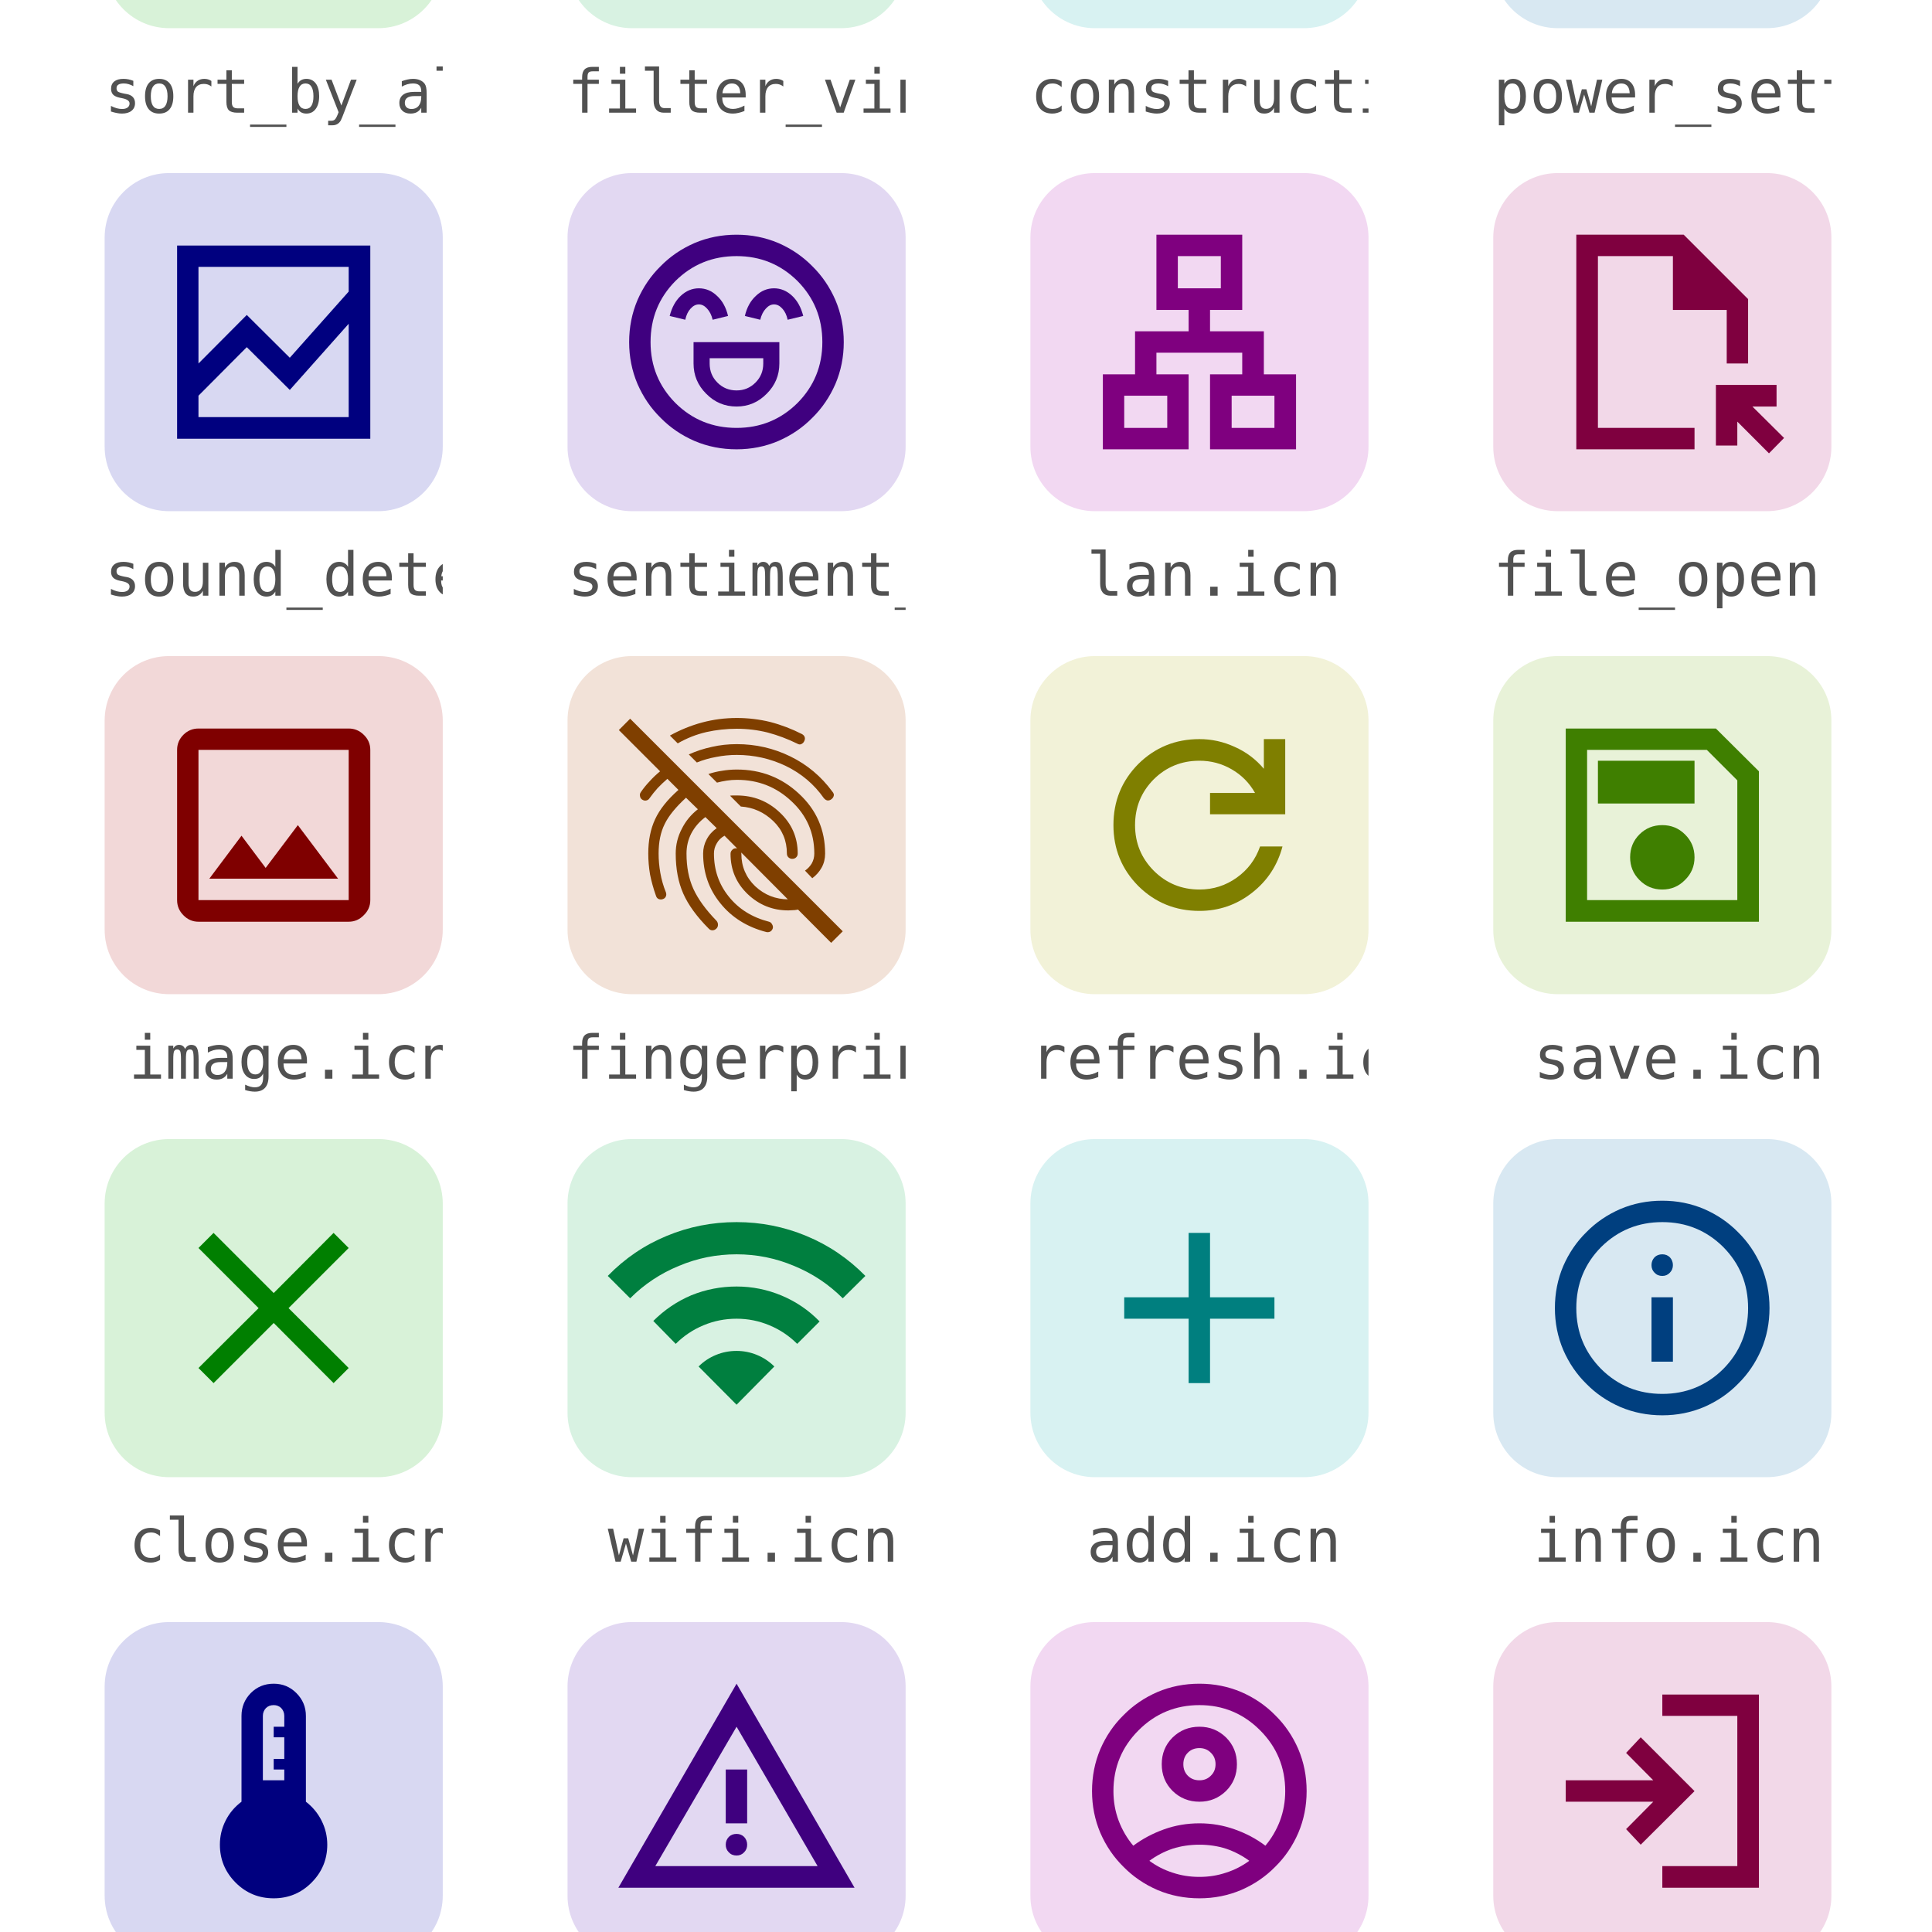
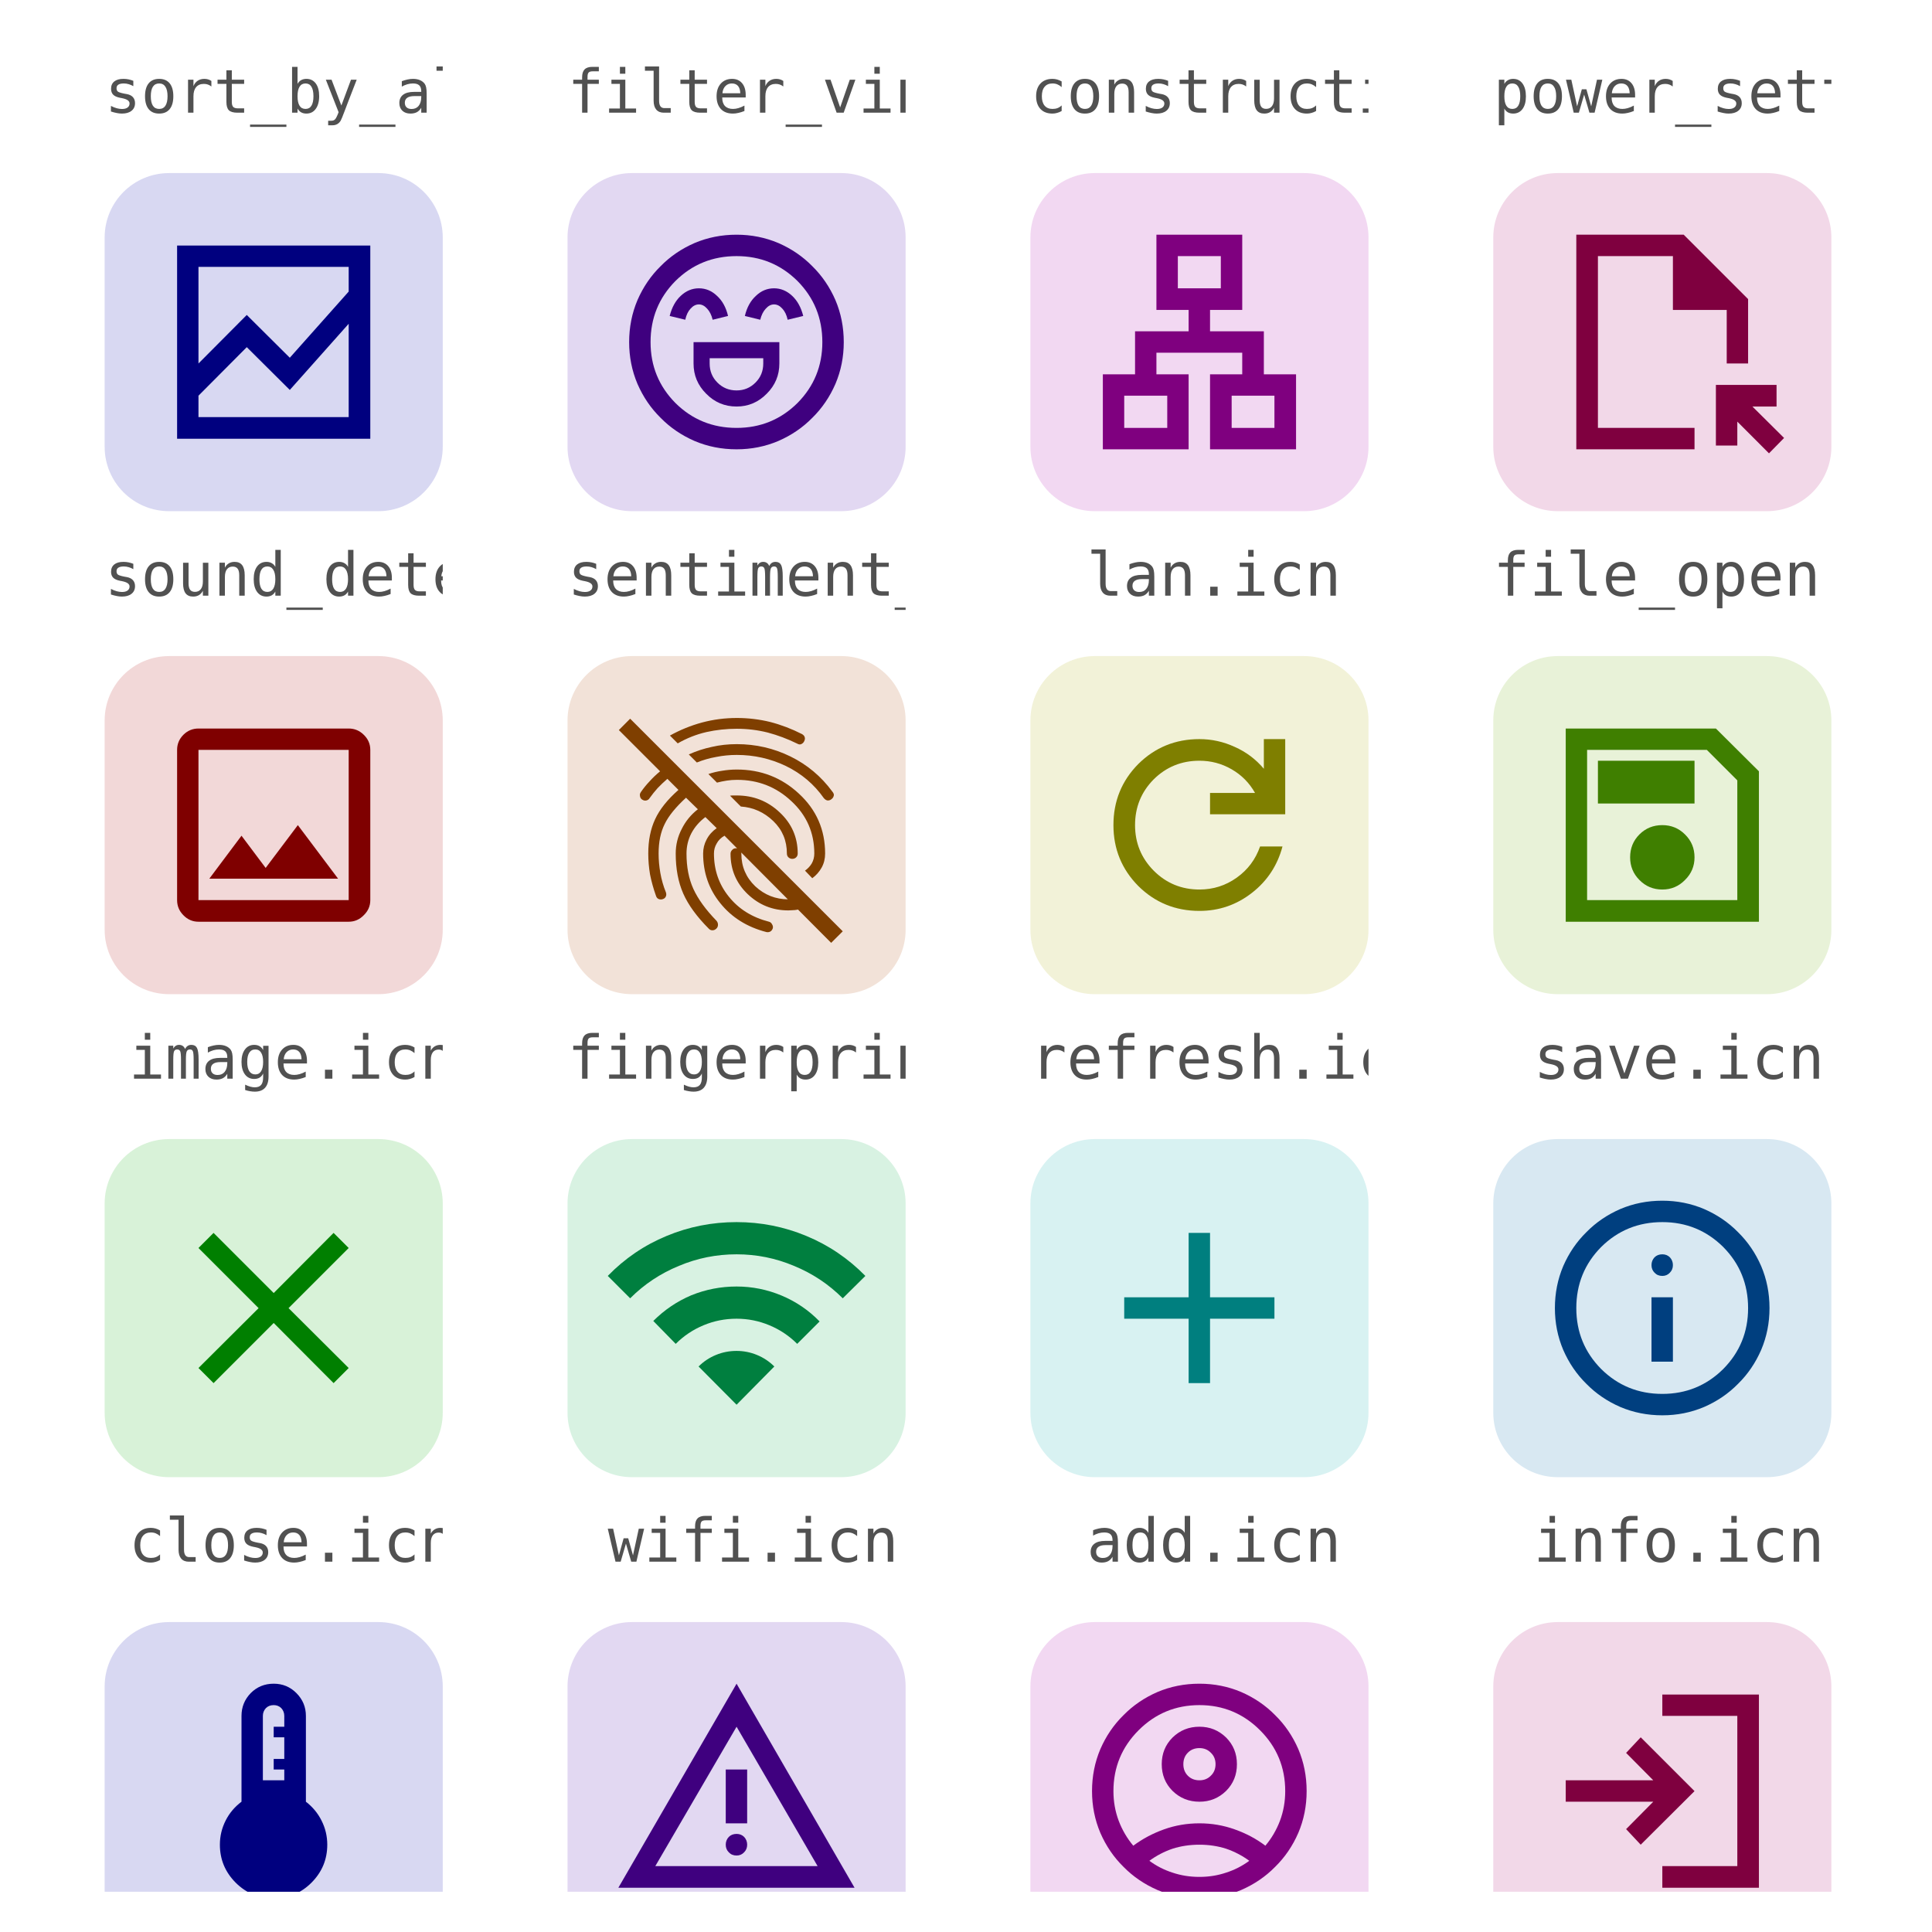
<svg xmlns="http://www.w3.org/2000/svg" version="1.1" viewBox="0 0 480 480">
  <defs>
    <clipPath id="clip_0">
      <polygon points="0 0,480 0,480 480,0 480" />
    </clipPath>
  </defs>
  <g clip-path="url(#clip_0)">
    <path style="fill:#FFFFFF;" d="M 0,0 L 480,0 L 480,480 L 0,480 L 0,0 Z" />
    <defs>
      <clipPath id="clip_1">
-         <polygon points="0 0,480 0,480 480,0 480" />
+         <polygon points="10 10,470 10,470 470,10 470" />
      </clipPath>
    </defs>
    <g clip-path="url(#clip_1)">
      <path style="fill:#D8F2D8;" d="M 26,-61 C 26,-69.83 33.17,-77 42,-77 L 94,-77 C 102.83,-77 110,-69.83 110,-61 L 110,-9 C 110,-0.17 102.83,7 94,7 L 42,7 C 33.17,7 26,-0.17 26,-9 L 26,-61 Z" />
      <path style="fill:#007F00;" d="M 41.31,-21.69 L 51.31,-48.38 L 57.06,-48.38 L 67.06,-21.69 L 61.56,-21.69 L 59.31,-28.13 L 49.06,-28.13 L 46.88,-21.69 L 41.31,-21.69 L 41.31,-21.69 M 50.63,-32.63 L 57.56,-32.63 L 54.38,-42.63 L 54,-42.63 L 50.63,-32.63 L 50.63,-32.63 M 72.50,-21.69 L 72.50,-26.75 L 86,-43.56 L 73.06,-43.56 L 73.06,-48.38 L 91.81,-48.38 L 91.81,-43.31 L 78.50,-26.50 L 92,-26.50 L 92,-21.69 L 72.50,-21.69 L 72.50,-21.69 M 60,-53.69 L 68,-61.69 L 76,-53.69 L 60,-53.69 L 60,-53.69 M 68,-8.38 L 60,-16.38 L 76,-16.38 L 68,-8.38 L 68,-8.38 Z" />
      <defs>
        <clipPath id="clip_2">
          <polygon points="26 -77,110 -77,110 33,26 33" />
        </clipPath>
      </defs>
      <g clip-path="url(#clip_2)">
        <text x="26" y="28" xml:space="preserve" style="font-size:15px;font-family:Berial,monospace;fill:#515151;">sort_by_alpha.icn</text>
      </g>
      <path style="fill:#D8F2E2;" d="M 141,-61 C 141,-69.83 148.17,-77 157,-77 L 209,-77 C 217.83,-77 225,-69.83 225,-61 L 225,-9 C 225,-0.17 217.83,7 209,7 L 157,7 C 148.17,7 141,-0.17 141,-9 L 141,-61 Z" />
      <path style="fill:#007F3F;" d="M 183.13,-8.38 Q 179.31,-8.38 176.38,-10.75 Q 173.44,-13.19 172.69,-16.88 Q 169.19,-15.75 165.56,-17 Q 162,-18.31 160.06,-21.44 Q 158.06,-24.63 158.56,-28.50 Q 159.13,-32.44 162.06,-35 Q 159.25,-37.56 158.69,-41.31 Q 158.13,-45 159.88,-48.25 Q 161.69,-51.44 165.31,-52.88 Q 169,-54.31 172.56,-53.19 Q 173.31,-56.88 176.25,-59.31 Q 179.19,-61.69 183,-61.69 Q 186.75,-61.69 189.69,-59.31 Q 192.63,-56.88 193.38,-53.19 Q 197.13,-54.31 200.63,-52.94 Q 204.13,-51.63 206.06,-48.25 Q 207.81,-44.88 207.31,-41.25 Q 206.81,-37.63 203.88,-35 Q 206.81,-32.44 207.38,-28.63 Q 208,-24.75 206.19,-21.44 Q 204.25,-18 200.75,-16.88 Q 197.25,-15.75 193.50,-16.88 Q 192.75,-13.19 189.81,-10.75 Q 186.88,-8.38 183.13,-8.38 L 183.13,-8.38 M 183.13,-13.69 Q 186.25,-13.69 187.81,-16.38 Q 189.38,-19.13 187.75,-21.69 L 185.88,-24.75 Q 185.19,-24.56 184.50,-24.44 Q 183.81,-24.38 183.13,-24.38 Q 182.44,-24.38 181.75,-24.44 Q 181.06,-24.56 180.31,-24.75 L 178.44,-21.69 Q 176.81,-19.13 178.38,-16.38 Q 180,-13.69 183.13,-13.69 L 183.13,-13.69 M 164.44,-24.38 Q 166.06,-21.63 169.13,-21.63 Q 172.25,-21.63 173.75,-24.38 L 175.50,-27.44 Q 175,-27.94 174.50,-28.56 Q 174.06,-29.19 173.69,-29.81 Q 173.38,-30.44 173.13,-31.06 Q 172.81,-31.69 172.63,-32.38 L 169.13,-32.38 Q 166,-32.38 164.44,-29.75 Q 162.88,-27.13 164.44,-24.38 L 164.44,-24.38 M 192.19,-24.38 Q 193.69,-21.63 196.81,-21.63 Q 199.88,-21.63 201.50,-24.38 Q 203.06,-27.13 201.50,-29.75 Q 200,-32.38 196.81,-32.38 L 193.31,-32.38 Q 193.19,-31.69 192.88,-31.06 Q 192.56,-30.44 192.25,-29.81 Q 191.88,-29.19 191.44,-28.56 Q 191,-27.94 190.44,-27.44 L 192.19,-24.38 L 192.19,-24.38 M 172.63,-37.69 Q 172.81,-38.44 173.13,-39.13 Q 173.44,-39.81 173.75,-40.44 Q 174.13,-41 174.56,-41.56 Q 175,-42.13 175.50,-42.63 L 173.75,-45.69 Q 172.25,-48.44 169.13,-48.44 Q 166.06,-48.44 164.44,-45.69 Q 162.88,-42.94 164.44,-40.31 Q 166,-37.69 169.13,-37.69 L 172.63,-37.69 L 172.63,-37.69 M 196.81,-37.69 Q 200,-37.69 201.50,-40.31 Q 203.06,-42.94 201.50,-45.69 Q 199.88,-48.44 196.81,-48.44 Q 193.69,-48.44 192.19,-45.69 L 190.44,-42.63 Q 191,-42.13 191.38,-41.56 Q 191.81,-41 192.19,-40.44 Q 192.50,-39.81 192.81,-39.13 Q 193.13,-38.44 193.31,-37.69 L 196.81,-37.69 L 196.81,-37.69 M 180.13,-45.31 Q 180.81,-45.50 181.56,-45.63 Q 182.25,-45.69 183,-45.69 Q 183.69,-45.69 184.38,-45.63 Q 185.13,-45.50 185.81,-45.31 L 187.63,-48.38 Q 189.19,-50.94 187.63,-53.69 Q 186.13,-56.38 183,-56.38 Q 179.81,-56.38 178.31,-53.69 Q 176.75,-51 178.31,-48.38 L 180.13,-45.31 Q 180.81,-45.50 181.56,-45.63 Q 182.25,-45.69 183,-45.69 Q 183.69,-45.69 184.38,-45.63 Q 185.13,-45.50 185.81,-45.31 Q 185.13,-45.50 184.38,-45.63 Q 183.69,-45.69 183,-45.69 Q 182.25,-45.69 181.56,-45.63 Q 180.81,-45.50 180.13,-45.31 L 180.13,-45.31 M 173.69,-29.81 Q 173.38,-30.44 173.13,-31.06 Q 172.81,-31.69 172.63,-32.38 Q 172.81,-31.69 173.13,-31.06 Q 173.38,-30.44 173.69,-29.81 Q 174.06,-29.19 174.50,-28.56 Q 175,-27.94 175.50,-27.44 Q 175,-27.94 174.50,-28.56 Q 174.06,-29.19 173.69,-29.81 L 173.69,-29.81 M 172.63,-37.69 Q 172.81,-38.44 173.13,-39.13 Q 173.44,-39.81 173.75,-40.44 Q 174.13,-41 174.56,-41.56 Q 175,-42.13 175.50,-42.63 Q 175,-42.13 174.56,-41.56 Q 174.13,-41 173.75,-40.44 Q 173.44,-39.81 173.13,-39.13 Q 172.81,-38.44 172.63,-37.69 L 172.63,-37.69 M 183.13,-24.38 Q 182.44,-24.38 181.75,-24.44 Q 181.06,-24.56 180.31,-24.75 Q 181.06,-24.56 181.75,-24.44 Q 182.44,-24.38 183.13,-24.38 Q 183.81,-24.38 184.50,-24.44 Q 185.19,-24.56 185.88,-24.75 Q 185.19,-24.56 184.50,-24.44 Q 183.81,-24.38 183.13,-24.38 L 183.13,-24.38 M 190.44,-27.44 Q 191,-27.94 191.44,-28.56 Q 191.88,-29.19 192.25,-29.81 Q 192.56,-30.44 192.88,-31.06 Q 193.19,-31.69 193.31,-32.38 Q 193.19,-31.69 192.88,-31.06 Q 192.56,-30.44 192.25,-29.81 Q 191.88,-29.19 191.44,-28.56 Q 191,-27.94 190.44,-27.44 L 190.44,-27.44 M 193.31,-37.69 Q 193.13,-38.44 192.81,-39.13 Q 192.50,-39.81 192.19,-40.44 Q 191.81,-41 191.38,-41.56 Q 191,-42.13 190.44,-42.63 Q 191,-42.13 191.38,-41.56 Q 191.81,-41 192.19,-40.44 Q 192.50,-39.81 192.81,-39.13 Q 193.13,-38.44 193.31,-37.69 L 193.31,-37.69 M 183,-29.69 Q 185.19,-29.69 186.75,-31.25 Q 188.31,-32.81 188.31,-35 Q 188.31,-37.25 186.75,-38.81 Q 185.19,-40.38 183,-40.38 Q 180.75,-40.38 179.19,-38.81 Q 177.63,-37.25 177.63,-35 Q 177.63,-32.81 179.19,-31.25 Q 180.75,-29.69 183,-29.69 L 183,-29.69 Z" />
      <defs>
        <clipPath id="clip_3">
          <polygon points="141 -77,225 -77,225 33,141 33" />
        </clipPath>
      </defs>
      <g clip-path="url(#clip_3)">
        <text x="141" y="28" xml:space="preserve" style="font-size:15px;font-family:Berial,monospace;fill:#515151;">filter_vintage.icn</text>
      </g>
      <path style="fill:#D8F2F2;" d="M 256,-61 C 256,-69.83 263.17,-77 272,-77 L 324,-77 C 332.83,-77 340,-69.83 340,-61 L 340,-9 C 340,-0.17 332.83,7 324,7 L 272,7 C 263.17,7 256,-0.17 256,-9 L 256,-61 Z" />
      <path style="fill:#007F7F;" d="M 316.38,-11 L 301.75,-25.63 L 307.38,-31.25 L 322,-16.63 L 316.38,-11 L 316.38,-11 M 279.56,-11 L 274,-16.63 L 292.38,-35 L 287.81,-39.56 L 286,-37.69 L 282.56,-41.13 L 282.56,-35.63 L 280.69,-33.75 L 272.63,-41.81 L 274.50,-43.69 L 280,-43.69 L 276.63,-47 L 286.13,-56.50 Q 287.44,-57.81 289,-58.44 Q 290.50,-59 292.13,-59 Q 293.69,-59 295.25,-58.44 Q 296.75,-57.81 298.13,-56.50 L 292,-50.38 L 295.31,-47 L 293.44,-45.19 L 298,-40.63 L 304,-46.63 Q 303.69,-47.38 303.56,-48.19 Q 303.38,-48.94 303.38,-49.75 Q 303.38,-53.69 306.06,-56.38 Q 308.75,-59.13 312.69,-59.13 Q 313.69,-59.13 314.63,-58.88 Q 315.50,-58.69 316.44,-58.31 L 309.81,-51.69 L 314.63,-46.88 L 321.25,-53.50 Q 321.69,-52.56 321.88,-51.69 Q 322.06,-50.75 322.06,-49.75 Q 322.06,-45.81 319.31,-43.13 Q 316.63,-40.44 312.69,-40.44 Q 311.88,-40.44 311.13,-40.56 Q 310.31,-40.69 309.56,-41 L 279.56,-11 L 279.56,-11 Z" />
      <defs>
        <clipPath id="clip_4">
          <polygon points="256 -77,340 -77,340 33,256 33" />
        </clipPath>
      </defs>
      <g clip-path="url(#clip_4)">
        <text x="256" y="28" xml:space="preserve" style="font-size:15px;font-family:Berial,monospace;fill:#515151;">construction.icn</text>
      </g>
      <path style="fill:#D8E8F2;" d="M 371,-61 C 371,-69.83 378.17,-77 387,-77 L 439,-77 C 447.83,-77 455,-69.83 455,-61 L 455,-9 C 455,-0.17 447.83,7 439,7 L 387,7 C 378.17,7 371,-0.17 371,-9 L 371,-61 Z" />
      <path style="fill:#003F7F;" d="M 413,-8.38 Q 407.44,-8.38 402.56,-10.44 Q 397.69,-12.56 394.13,-16.19 Q 390.50,-19.75 388.38,-24.63 Q 386.31,-29.50 386.31,-35 Q 386.31,-40.63 388.38,-45.44 Q 390.50,-50.31 394.13,-53.88 L 397.81,-50.19 Q 394.88,-47.25 393.25,-43.38 Q 391.63,-39.50 391.63,-35 Q 391.63,-26.13 397.81,-19.88 Q 404.06,-13.69 413,-13.69 Q 421.88,-13.69 428.13,-19.88 Q 434.31,-26.13 434.31,-35 Q 434.31,-39.50 432.69,-43.38 Q 431.06,-47.25 428.13,-50.19 L 431.81,-53.88 Q 435.44,-50.31 437.56,-45.44 Q 439.63,-40.63 439.63,-35 Q 439.63,-29.50 437.56,-24.63 Q 435.44,-19.75 431.81,-16.19 Q 428.25,-12.56 423.38,-10.44 Q 418.50,-8.38 413,-8.38 L 413,-8.38 M 410.31,-32.38 L 410.31,-61.69 L 415.63,-61.69 L 415.63,-32.38 L 410.31,-32.38 L 410.31,-32.38 Z" />
      <defs>
        <clipPath id="clip_5">
          <polygon points="371 -77,455 -77,455 33,371 33" />
        </clipPath>
      </defs>
      <g clip-path="url(#clip_5)">
        <text x="371" y="28" xml:space="preserve" style="font-size:15px;font-family:Berial,monospace;fill:#515151;">power_settings_new.icn</text>
      </g>
      <path style="fill:#D8D8F2;" d="M 26,59 C 26,50.17 33.17,43 42,43 L 94,43 C 102.83,43 110,50.17 110,59 L 110,111 C 110,119.83 102.83,127 94,127 L 42,127 C 33.17,127 26,119.83 26,111 L 26,59 Z" />
      <path style="fill:#00007F;" d="M 44,109 L 44,61 L 92,61 L 92,109 L 44,109 L 44,109 M 49.31,66.31 L 49.31,90.31 L 61.31,78.25 L 72,88.88 L 86.63,72.44 L 86.63,66.31 L 49.31,66.31 L 49.31,66.31 M 49.31,103.63 L 86.63,103.63 L 86.63,80.44 L 72,96.88 L 61.31,86.25 L 49.31,98.31 L 49.31,103.63 L 49.31,103.63 Z" />
      <defs>
        <clipPath id="clip_6">
          <polygon points="26 43,110 43,110 153,26 153" />
        </clipPath>
      </defs>
      <g clip-path="url(#clip_6)">
        <text x="26" y="148" xml:space="preserve" style="font-size:15px;font-family:Berial,monospace;fill:#515151;">sound_detection_glass_break.icn</text>
      </g>
      <path style="fill:#E2D8F2;" d="M 141,59 C 141,50.17 148.17,43 157,43 L 209,43 C 217.83,43 225,50.17 225,59 L 225,111 C 225,119.83 217.83,127 209,127 L 157,127 C 148.17,127 141,119.83 141,111 L 141,59 Z" />
      <path style="fill:#3F007F;" d="M 172.31,85 L 172.31,90.31 Q 172.31,94.69 175.44,97.81 Q 178.56,101 183,101 Q 187.38,101 190.50,97.81 Q 193.63,94.69 193.63,90.31 L 193.63,85 L 172.31,85 L 172.31,85 M 183,97 Q 180.19,97 178.25,95.06 Q 176.31,93.13 176.31,90.31 L 176.31,89 L 189.63,89 L 189.63,90.31 Q 189.63,93.13 187.69,95.06 Q 185.75,97 183,97 L 183,97 M 173.63,71.63 Q 171.13,71.63 169.13,73.50 Q 167.19,75.31 166.38,78.50 L 170.25,79.44 Q 170.63,77.69 171.56,76.69 Q 172.50,75.63 173.63,75.63 Q 174.75,75.63 175.69,76.69 Q 176.63,77.69 177.06,79.44 L 180.88,78.50 Q 180.13,75.31 178.13,73.50 Q 176.19,71.63 173.63,71.63 L 173.63,71.63 M 192.31,71.63 Q 189.75,71.63 187.81,73.50 Q 185.81,75.31 185.06,78.50 L 188.88,79.44 Q 189.31,77.69 190.25,76.69 Q 191.19,75.63 192.31,75.63 Q 193.44,75.63 194.38,76.69 Q 195.31,77.69 195.69,79.44 L 199.56,78.50 Q 198.75,75.31 196.81,73.50 Q 194.81,71.63 192.31,71.63 L 192.31,71.63 M 183,111.63 Q 177.44,111.63 172.56,109.56 Q 167.69,107.44 164.13,103.81 Q 160.50,100.25 158.38,95.38 Q 156.31,90.50 156.31,85 Q 156.31,79.44 158.38,74.56 Q 160.50,69.69 164.13,66.13 Q 167.69,62.50 172.56,60.38 Q 177.44,58.31 183,58.31 Q 188.50,58.31 193.38,60.38 Q 198.25,62.50 201.81,66.13 Q 205.44,69.69 207.56,74.56 Q 209.63,79.44 209.63,85 Q 209.63,90.50 207.56,95.38 Q 205.44,100.25 201.81,103.81 Q 198.25,107.44 193.38,109.56 Q 188.50,111.63 183,111.63 L 183,111.63 M 183,106.31 Q 191.88,106.31 198.13,100.13 Q 204.31,93.88 204.31,85 Q 204.31,76.06 198.13,69.81 Q 191.88,63.63 183,63.63 Q 174.06,63.63 167.81,69.81 Q 161.63,76.06 161.63,85 Q 161.63,93.88 167.81,100.13 Q 174.06,106.31 183,106.31 L 183,106.31 Z" />
      <defs>
        <clipPath id="clip_7">
          <polygon points="141 43,225 43,225 153,141 153" />
        </clipPath>
      </defs>
      <g clip-path="url(#clip_7)">
        <text x="141" y="148" xml:space="preserve" style="font-size:15px;font-family:Berial,monospace;fill:#515151;">sentiment_excited.icn</text>
      </g>
      <path style="fill:#F2D8F2;" d="M 256,59 C 256,50.17 263.17,43 272,43 L 324,43 C 332.83,43 340,50.17 340,59 L 340,111 C 340,119.83 332.83,127 324,127 L 272,127 C 263.17,127 256,119.83 256,111 L 256,59 Z" />
      <path style="fill:#7F007F;" d="M 274,111.63 L 274,93 L 282,93 L 282,82.31 L 295.31,82.31 L 295.31,77 L 287.31,77 L 287.31,58.31 L 308.63,58.31 L 308.63,77 L 300.63,77 L 300.63,82.31 L 314,82.31 L 314,93 L 322,93 L 322,111.63 L 300.63,111.63 L 300.63,93 L 308.63,93 L 308.63,87.63 L 287.31,87.63 L 287.31,93 L 295.31,93 L 295.31,111.63 L 274,111.63 L 274,111.63 M 292.63,71.63 L 303.31,71.63 L 303.31,63.63 L 292.63,63.63 L 292.63,71.63 L 292.63,71.63 M 279.31,106.31 L 290,106.31 L 290,98.31 L 279.31,98.31 L 279.31,106.31 L 279.31,106.31 M 306,106.31 L 316.63,106.31 L 316.63,98.31 L 306,98.31 L 306,106.31 L 306,106.31 Z" />
      <defs>
        <clipPath id="clip_8">
          <polygon points="256 43,340 43,340 153,256 153" />
        </clipPath>
      </defs>
      <g clip-path="url(#clip_8)">
        <text x="270" y="148" xml:space="preserve" style="font-size:15px;font-family:Berial,monospace;fill:#515151;">lan.icn</text>
      </g>
      <path style="fill:#F2D8E8;" d="M 371,59 C 371,50.17 378.17,43 387,43 L 439,43 C 447.83,43 455,50.17 455,59 L 455,111 C 455,119.83 447.83,127 439,127 L 387,127 C 378.17,127 371,119.83 371,111 L 371,59 Z" />
      <path style="fill:#7F003F;" d="M 391.63,111.63 L 391.63,58.31 L 418.31,58.31 L 434.31,74.31 L 434.31,90.31 L 429,90.31 L 429,77 L 415.63,77 L 415.63,63.63 L 397,63.63 L 397,106.31 L 421,106.31 L 421,111.63 L 391.63,111.63 L 391.63,111.63 M 439.50,112.63 L 431.63,104.75 L 431.63,110.69 L 426.31,110.69 L 426.31,95.63 L 441.38,95.63 L 441.38,101 L 435.38,101 L 443.25,108.81 L 439.50,112.63 L 439.50,112.63 M 397,106.31 L 397,63.63 L 397,106.31 L 397,106.31 Z" />
      <defs>
        <clipPath id="clip_9">
          <polygon points="371 43,455 43,455 153,371 153" />
        </clipPath>
      </defs>
      <g clip-path="url(#clip_9)">
        <text x="371" y="148" xml:space="preserve" style="font-size:15px;font-family:Berial,monospace;fill:#515151;">file_open.icn</text>
      </g>
      <path style="fill:#F2D8D8;" d="M 26,179 C 26,170.17 33.17,163 42,163 L 94,163 C 102.83,163 110,170.17 110,179 L 110,231 C 110,239.83 102.83,247 94,247 L 42,247 C 33.17,247 26,239.83 26,231 L 26,179 Z" />
      <path style="fill:#7F0000;" d="M 49.31,229 Q 47.13,229 45.56,227.38 Q 44,225.81 44,223.63 L 44,186.31 Q 44,184.13 45.56,182.56 Q 47.13,181 49.31,181 L 86.63,181 Q 88.81,181 90.38,182.56 Q 92,184.13 92,186.31 L 92,223.63 Q 92,225.81 90.38,227.38 Q 88.81,229 86.63,229 L 49.31,229 L 49.31,229 M 49.31,223.63 L 86.63,223.63 L 86.63,186.31 L 49.31,186.31 L 49.31,223.63 L 49.31,223.63 M 52,218.31 L 84,218.31 L 74,205 L 66,215.63 L 60,207.63 L 52,218.31 L 52,218.31 M 49.31,223.63 L 49.31,186.31 L 49.31,223.63 L 49.31,223.63 Z" />
      <defs>
        <clipPath id="clip_10">
          <polygon points="26 163,110 163,110 273,26 273" />
        </clipPath>
      </defs>
      <g clip-path="url(#clip_10)">
        <text x="32" y="268" xml:space="preserve" style="font-size:15px;font-family:Berial,monospace;fill:#515151;">image.icn</text>
      </g>
      <path style="fill:#F2E2D8;" d="M 141,179 C 141,170.17 148.17,163 157,163 L 209,163 C 217.83,163 225,170.17 225,179 L 225,231 C 225,239.83 217.83,247 209,247 L 157,247 C 148.17,247 141,239.83 141,231 L 141,179 Z" />
      <path style="fill:#7F3F00;" d="M 206.50,234.25 L 180,207.63 Q 178.69,208.38 178.06,209.56 Q 177.38,210.69 177.38,212.06 Q 177.38,218.19 181.06,222.75 Q 184.75,227.38 191.06,229 Q 191.56,229.13 191.81,229.63 Q 192.13,230.13 192,230.63 Q 191.81,231.19 191.38,231.44 Q 190.88,231.69 190.38,231.56 Q 183.19,229.69 178.94,224.38 Q 174.69,219.13 174.69,212.06 Q 174.69,210.19 175.56,208.56 Q 176.44,206.88 178.06,205.75 L 175.25,203 Q 173,204.69 171.75,207.06 Q 170.56,209.38 170.56,212.06 Q 170.56,217.06 172.25,220.81 Q 174,224.63 178,228.75 Q 178.38,229.19 178.38,229.75 Q 178.38,230.31 178,230.69 Q 177.56,231.13 177,231.13 Q 176.44,231.13 176.06,230.69 Q 171.63,226.25 169.75,222 Q 167.88,217.75 167.88,212.06 Q 167.88,208.81 169.38,205.94 Q 170.81,203.06 173.38,201.06 L 170.44,198.19 Q 166.56,201.75 165.13,204.75 Q 163.63,207.75 163.63,212.06 Q 163.63,214.44 164.06,216.88 Q 164.50,219.38 165.44,221.69 Q 165.63,222.25 165.44,222.69 Q 165.25,223.19 164.69,223.38 Q 164.19,223.56 163.69,223.38 Q 163.19,223.19 163,222.63 Q 162,219.81 161.50,217.25 Q 161.06,214.63 161.06,212.06 Q 161.06,207.19 162.75,203.56 Q 164.44,199.88 168.56,196.25 L 165.81,193.50 Q 164.50,194.63 163.38,195.81 Q 162.31,197 161.38,198.31 Q 161.13,198.75 160.56,198.88 Q 160.06,199 159.50,198.63 Q 159.06,198.31 159,197.75 Q 158.88,197.25 159.25,196.75 Q 160.19,195.38 161.38,194.13 Q 162.56,192.81 164,191.63 L 153.75,181.38 L 156.56,178.56 L 209.38,231.38 L 206.50,234.25 L 206.50,234.25 M 196.81,213.38 Q 196.31,213.38 195.88,213 Q 195.50,212.63 195.50,212.06 Q 195.50,207.25 192.13,204 Q 188.69,200.69 184.06,200.38 L 181.38,197.69 Q 181.75,197.63 182.19,197.63 L 183.06,197.63 Q 189.25,197.63 193.69,201.81 Q 198.19,206 198.19,212.06 Q 198.19,212.63 197.81,213 Q 197.44,213.38 196.81,213.38 L 196.81,213.38 M 183.06,178.38 Q 187.31,178.38 191.38,179.38 Q 195.44,180.44 199.25,182.38 Q 199.81,182.69 199.94,183.19 Q 200.06,183.63 199.81,184.13 Q 199.63,184.56 199.19,184.81 Q 198.69,185.13 198.06,184.75 Q 194.50,183 190.75,182 Q 187,181.06 183.06,181.06 Q 179.19,181.06 175.50,181.88 Q 171.75,182.75 168.38,184.69 L 166.44,182.75 Q 170.25,180.63 174.44,179.50 Q 178.63,178.38 183.06,178.38 L 183.06,178.38 M 183.06,184.88 Q 190.13,184.88 196.38,187.94 Q 202.63,191 206.81,196.69 Q 207.31,197.31 207.13,197.75 Q 207,198.25 206.56,198.56 Q 206.19,198.88 205.63,198.88 Q 205.13,198.81 204.69,198.31 Q 201.06,193.13 195.25,190.31 Q 189.50,187.56 183.06,187.56 Q 180.44,187.56 177.94,188.06 Q 175.44,188.50 173.13,189.44 L 171.13,187.44 Q 173.88,186.19 176.88,185.56 Q 179.81,184.88 183.06,184.88 L 183.06,184.88 M 183.06,191.19 Q 192.06,191.19 198.50,197.19 Q 205,203.19 205,212.06 Q 205,214 204.13,215.56 Q 203.25,217.13 201.81,218.19 L 200,216.31 Q 201.06,215.56 201.69,214.50 Q 202.31,213.38 202.31,212.06 Q 202.31,204.31 196.63,199.06 Q 191,193.75 183.13,193.75 Q 181.75,193.75 180.56,193.94 Q 179.31,194.13 178.13,194.44 L 176,192.31 Q 177.63,191.75 179.38,191.50 Q 181.19,191.19 183.06,191.19 L 183.06,191.19 M 195.88,226.19 Q 190,226.19 185.75,222.13 Q 181.50,218.06 181.50,212.13 Q 181.50,211.56 181.88,211.19 Q 182.25,210.75 182.81,210.75 Q 183.44,210.75 183.81,211.19 Q 184.19,211.56 184.19,212.13 Q 184.19,216.88 187.63,220.19 Q 191.13,223.44 195.88,223.44 Q 196.31,223.44 197.06,223.38 Q 197.75,223.38 198.56,223.25 Q 199.19,223.13 199.63,223.38 Q 200.06,223.69 200.19,224.31 Q 200.31,224.81 200,225.25 Q 199.63,225.63 199.13,225.75 Q 197.88,226.13 197,226.13 Q 196.13,226.19 195.88,226.19 L 195.88,226.19 Z" />
      <defs>
        <clipPath id="clip_11">
          <polygon points="141 163,225 163,225 273,141 273" />
        </clipPath>
      </defs>
      <g clip-path="url(#clip_11)">
        <text x="141" y="268" xml:space="preserve" style="font-size:15px;font-family:Berial,monospace;fill:#515151;">fingerprint_off.icn</text>
      </g>
      <path style="fill:#F2F2D8;" d="M 256,179 C 256,170.17 263.17,163 272,163 L 324,163 C 332.83,163 340,170.17 340,179 L 340,231 C 340,239.83 332.83,247 324,247 L 272,247 C 263.17,247 256,239.83 256,231 L 256,179 Z" />
      <path style="fill:#7F7F00;" d="M 298,226.31 Q 289.06,226.31 282.81,220.13 Q 276.63,213.88 276.63,205 Q 276.63,196.06 282.81,189.81 Q 289.06,183.63 298,183.63 Q 302.56,183.63 306.75,185.56 Q 311,187.44 314,191 L 314,183.63 L 319.31,183.63 L 319.31,202.31 L 300.63,202.31 L 300.63,197 L 311.81,197 Q 309.69,193.25 306,191.13 Q 302.31,189 298,189 Q 291.31,189 286.63,193.63 Q 282,198.31 282,205 Q 282,211.63 286.63,216.31 Q 291.31,221 298,221 Q 303.13,221 307.25,218.06 Q 311.38,215.13 313.06,210.31 L 318.63,210.31 Q 316.75,217.38 311.06,221.81 Q 305.31,226.31 298,226.31 L 298,226.31 Z" />
      <defs>
        <clipPath id="clip_12">
          <polygon points="256 163,340 163,340 273,256 273" />
        </clipPath>
      </defs>
      <g clip-path="url(#clip_12)">
        <text x="256" y="268" xml:space="preserve" style="font-size:15px;font-family:Berial,monospace;fill:#515151;">refresh.icn</text>
      </g>
      <path style="fill:#E8F2D8;" d="M 371,179 C 371,170.17 378.17,163 387,163 L 439,163 C 447.83,163 455,170.17 455,179 L 455,231 C 455,239.83 447.83,247 439,247 L 387,247 C 378.17,247 371,239.83 371,231 L 371,179 Z" />
      <path style="fill:#3F7F00;" d="M 437,191.63 L 437,229 L 389,229 L 389,181 L 426.31,181 L 437,191.63 L 437,191.63 M 431.63,193.88 L 424.06,186.31 L 394.31,186.31 L 394.31,223.63 L 431.63,223.63 L 431.63,193.88 L 431.63,193.88 M 413,221 Q 416.31,221 418.63,218.63 Q 421,216.31 421,213 Q 421,209.63 418.63,207.31 Q 416.31,205 413,205 Q 409.63,205 407.31,207.31 Q 405,209.63 405,213 Q 405,216.31 407.31,218.63 Q 409.63,221 413,221 L 413,221 M 397,199.63 L 421,199.63 L 421,189 L 397,189 L 397,199.63 L 397,199.63 M 394.31,193.88 L 394.31,223.63 L 394.31,186.31 L 394.31,193.88 L 394.31,193.88 Z" />
      <defs>
        <clipPath id="clip_13">
          <polygon points="371 163,455 163,455 273,371 273" />
        </clipPath>
      </defs>
      <g clip-path="url(#clip_13)">
        <text x="381" y="268" xml:space="preserve" style="font-size:15px;font-family:Berial,monospace;fill:#515151;">save.icn</text>
      </g>
      <path style="fill:#D8F2D8;" d="M 26,299 C 26,290.17 33.17,283 42,283 L 94,283 C 102.83,283 110,290.17 110,299 L 110,351 C 110,359.83 102.83,367 94,367 L 42,367 C 33.17,367 26,359.83 26,351 L 26,299 Z" />
      <path style="fill:#007F00;" d="M 53.06,343.63 L 49.31,339.88 L 64.25,325 L 49.31,310.06 L 53.06,306.31 L 68,321.25 L 82.88,306.31 L 86.63,310.06 L 71.69,325 L 86.63,339.88 L 82.88,343.63 L 68,328.69 L 53.06,343.63 L 53.06,343.63 Z" />
      <defs>
        <clipPath id="clip_14">
          <polygon points="26 283,110 283,110 393,26 393" />
        </clipPath>
      </defs>
      <g clip-path="url(#clip_14)">
        <text x="32" y="388" xml:space="preserve" style="font-size:15px;font-family:Berial,monospace;fill:#515151;">close.icn</text>
      </g>
      <path style="fill:#D8F2E2;" d="M 141,299 C 141,290.17 148.17,283 157,283 L 209,283 C 217.83,283 225,290.17 225,299 L 225,351 C 225,359.83 217.83,367 209,367 L 157,367 C 148.17,367 141,359.83 141,351 L 141,299 Z" />
      <path style="fill:#007F3F;" d="M 167.88,333.88 L 162.31,328.19 Q 166.44,324.06 171.75,321.81 Q 177.13,319.63 183,319.63 Q 188.81,319.63 194.19,321.88 Q 199.56,324.13 203.63,328.31 L 198.06,333.88 Q 195.06,330.88 191.13,329.25 Q 187.25,327.63 183,327.63 Q 178.69,327.63 174.81,329.25 Q 170.88,330.88 167.88,333.88 L 167.88,333.88 M 156.56,322.56 L 151,317 Q 157.31,310.50 165.63,307.06 Q 173.88,303.63 183,303.63 Q 192.06,303.63 200.31,307.06 Q 208.63,310.50 215,317 L 209.38,322.56 Q 204.13,317.31 197.25,314.50 Q 190.44,311.63 183,311.63 Q 175.50,311.63 168.69,314.50 Q 161.81,317.31 156.56,322.56 L 156.56,322.56 M 183,349 L 173.56,339.50 Q 175.44,337.63 177.88,336.63 Q 180.31,335.63 183,335.63 Q 185.63,335.63 188.06,336.63 Q 190.50,337.63 192.38,339.50 L 183,349 L 183,349 Z" />
      <defs>
        <clipPath id="clip_15">
          <polygon points="141 283,225 283,225 393,141 393" />
        </clipPath>
      </defs>
      <g clip-path="url(#clip_15)">
        <text x="151" y="388" xml:space="preserve" style="font-size:15px;font-family:Berial,monospace;fill:#515151;">wifi.icn</text>
      </g>
      <path style="fill:#D8F2F2;" d="M 256,299 C 256,290.17 263.17,283 272,283 L 324,283 C 332.83,283 340,290.17 340,299 L 340,351 C 340,359.83 332.83,367 324,367 L 272,367 C 263.17,367 256,359.83 256,351 L 256,299 Z" />
      <path style="fill:#007F7F;" d="M 295.31,327.63 L 279.31,327.63 L 279.31,322.31 L 295.31,322.31 L 295.31,306.31 L 300.63,306.31 L 300.63,322.31 L 316.63,322.31 L 316.63,327.63 L 300.63,327.63 L 300.63,343.63 L 295.31,343.63 L 295.31,327.63 L 295.31,327.63 Z" />
      <defs>
        <clipPath id="clip_16">
          <polygon points="256 283,340 283,340 393,256 393" />
        </clipPath>
      </defs>
      <g clip-path="url(#clip_16)">
        <text x="270" y="388" xml:space="preserve" style="font-size:15px;font-family:Berial,monospace;fill:#515151;">add.icn</text>
      </g>
      <path style="fill:#D8E8F2;" d="M 371,299 C 371,290.17 378.17,283 387,283 L 439,283 C 447.83,283 455,290.17 455,299 L 455,351 C 455,359.83 447.83,367 439,367 L 387,367 C 378.17,367 371,359.83 371,351 L 371,299 Z" />
      <path style="fill:#003F7F;" d="M 410.31,338.31 L 415.63,338.31 L 415.63,322.31 L 410.31,322.31 L 410.31,338.31 L 410.31,338.31 M 413,317 Q 414.13,317 414.88,316.19 Q 415.63,315.44 415.63,314.31 Q 415.63,313.19 414.88,312.38 Q 414.13,311.63 413,311.63 Q 411.81,311.63 411.06,312.38 Q 410.31,313.19 410.31,314.31 Q 410.31,315.44 411.06,316.19 Q 411.81,317 413,317 L 413,317 M 413,351.63 Q 407.44,351.63 402.56,349.56 Q 397.69,347.44 394.13,343.81 Q 390.50,340.25 388.38,335.38 Q 386.31,330.50 386.31,325 Q 386.31,319.44 388.38,314.56 Q 390.50,309.69 394.13,306.13 Q 397.69,302.50 402.56,300.38 Q 407.44,298.31 413,298.31 Q 418.50,298.31 423.38,300.38 Q 428.25,302.50 431.81,306.13 Q 435.44,309.69 437.56,314.56 Q 439.63,319.44 439.63,325 Q 439.63,330.50 437.56,335.38 Q 435.44,340.25 431.81,343.81 Q 428.25,347.44 423.38,349.56 Q 418.50,351.63 413,351.63 L 413,351.63 M 413,346.31 Q 421.88,346.31 428.13,340.13 Q 434.31,333.88 434.31,325 Q 434.31,316.06 428.13,309.81 Q 421.88,303.63 413,303.63 Q 404.06,303.63 397.81,309.81 Q 391.63,316.06 391.63,325 Q 391.63,333.88 397.81,340.13 Q 404.06,346.31 413,346.31 L 413,346.31 Z" />
      <defs>
        <clipPath id="clip_17">
          <polygon points="371 283,455 283,455 393,371 393" />
        </clipPath>
      </defs>
      <g clip-path="url(#clip_17)">
        <text x="381" y="388" xml:space="preserve" style="font-size:15px;font-family:Berial,monospace;fill:#515151;">info.icn</text>
      </g>
      <path style="fill:#D8D8F2;" d="M 26,419 C 26,410.17 33.17,403 42,403 L 94,403 C 102.83,403 110,410.17 110,419 L 110,471 C 110,479.83 102.83,487 94,487 L 42,487 C 33.17,487 26,479.83 26,471 L 26,419 Z" />
      <path style="fill:#00007F;" d="M 68,471.63 Q 62.44,471.63 58.56,467.75 Q 54.63,463.81 54.63,458.31 Q 54.63,455.13 56.06,452.31 Q 57.44,449.56 60,447.63 L 60,426.31 Q 60,423 62.31,420.63 Q 64.63,418.31 68,418.31 Q 71.31,418.31 73.63,420.63 Q 76,423 76,426.31 L 76,447.63 Q 78.50,449.56 79.88,452.31 Q 81.31,455.13 81.31,458.31 Q 81.31,463.81 77.38,467.75 Q 73.50,471.63 68,471.63 L 68,471.63 M 65.31,442.31 L 70.63,442.31 L 70.63,439.63 L 68,439.63 L 68,437 L 70.63,437 L 70.63,431.63 L 68,431.63 L 68,429 L 70.63,429 L 70.63,426.31 Q 70.63,425.19 69.88,424.38 Q 69.13,423.63 68,423.63 Q 66.81,423.63 66.06,424.38 Q 65.31,425.19 65.31,426.31 L 65.31,442.31 L 65.31,442.31 Z" />
      <defs>
        <clipPath id="clip_18">
          <polygon points="26 403,110 403,110 513,26 513" />
        </clipPath>
      </defs>
      <g clip-path="url(#clip_18)">
        <text x="26" y="508" xml:space="preserve" style="font-size:15px;font-family:Berial,monospace;fill:#515151;">device_thermostat.icn</text>
      </g>
      <path style="fill:#E2D8F2;" d="M 141,419 C 141,410.17 148.17,403 157,403 L 209,403 C 217.83,403 225,410.17 225,419 L 225,471 C 225,479.83 217.83,487 209,487 L 157,487 C 148.17,487 141,479.83 141,471 L 141,419 Z" />
      <path style="fill:#3F007F;" d="M 153.63,469 L 183,418.31 L 212.31,469 L 153.63,469 L 153.63,469 M 162.81,463.63 L 203.13,463.63 L 183,429 L 162.81,463.63 L 162.81,463.63 M 183,461 Q 184.13,461 184.88,460.19 Q 185.63,459.44 185.63,458.31 Q 185.63,457.19 184.88,456.38 Q 184.13,455.63 183,455.63 Q 181.81,455.63 181.06,456.38 Q 180.31,457.19 180.31,458.31 Q 180.31,459.44 181.06,460.19 Q 181.81,461 183,461 L 183,461 M 180.31,453 L 185.63,453 L 185.63,439.63 L 180.31,439.63 L 180.31,453 L 180.31,453 Z" />
      <defs>
        <clipPath id="clip_19">
          <polygon points="141 403,225 403,225 513,141 513" />
        </clipPath>
      </defs>
      <g clip-path="url(#clip_19)">
        <text x="141" y="508" xml:space="preserve" style="font-size:15px;font-family:Berial,monospace;fill:#515151;">warning.icn</text>
      </g>
      <path style="fill:#F2D8F2;" d="M 256,419 C 256,410.17 263.17,403 272,403 L 324,403 C 332.83,403 340,410.17 340,419 L 340,471 C 340,479.83 332.83,487 324,487 L 272,487 C 263.17,487 256,479.83 256,471 L 256,419 Z" />
      <path style="fill:#7F007F;" d="M 281.56,458.56 Q 285,456 289.19,454.50 Q 293.38,453 298,453 Q 302.56,453 306.75,454.50 Q 311,456 314.38,458.56 Q 316.69,455.81 318,452.38 Q 319.31,448.88 319.31,445 Q 319.31,436.13 313.06,429.88 Q 306.81,423.63 298,423.63 Q 289.13,423.63 282.88,429.88 Q 276.63,436.13 276.63,445 Q 276.63,448.88 277.94,452.38 Q 279.25,455.81 281.56,458.56 L 281.56,458.56 M 298,447.63 Q 294.06,447.63 291.31,444.94 Q 288.63,442.25 288.63,438.31 Q 288.63,434.38 291.31,431.69 Q 294.06,429 298,429 Q 301.88,429 304.63,431.69 Q 307.31,434.38 307.31,438.31 Q 307.31,442.25 304.63,444.94 Q 301.88,447.63 298,447.63 L 298,447.63 M 298,471.63 Q 292.44,471.63 287.56,469.56 Q 282.69,467.44 279.13,463.81 Q 275.50,460.25 273.38,455.38 Q 271.31,450.50 271.31,445 Q 271.31,439.44 273.38,434.56 Q 275.50,429.69 279.13,426.13 Q 282.69,422.50 287.56,420.38 Q 292.44,418.31 298,418.31 Q 303.50,418.31 308.38,420.38 Q 313.25,422.50 316.81,426.13 Q 320.44,429.69 322.56,434.56 Q 324.63,439.44 324.63,445 Q 324.63,450.50 322.56,455.38 Q 320.44,460.25 316.81,463.81 Q 313.25,467.44 308.38,469.56 Q 303.50,471.63 298,471.63 L 298,471.63 M 298,466.31 Q 301.50,466.31 304.63,465.25 Q 307.75,464.25 310.38,462.31 Q 307.75,460.38 304.63,459.31 Q 301.50,458.31 298,458.31 Q 294.44,458.31 291.31,459.31 Q 288.19,460.38 285.56,462.31 Q 288.19,464.25 291.31,465.25 Q 294.44,466.31 298,466.31 L 298,466.31 M 298,442.31 Q 299.69,442.31 300.81,441.19 Q 302,440.06 302,438.31 Q 302,436.56 300.81,435.44 Q 299.69,434.31 298,434.31 Q 296.25,434.31 295.13,435.44 Q 294,436.56 294,438.31 Q 294,440.06 295.13,441.19 Q 296.25,442.31 298,442.31 L 298,442.31 Z" />
      <defs>
        <clipPath id="clip_20">
          <polygon points="256 403,340 403,340 513,256 513" />
        </clipPath>
      </defs>
      <g clip-path="url(#clip_20)">
        <text x="256" y="508" xml:space="preserve" style="font-size:15px;font-family:Berial,monospace;fill:#515151;">account_circle.icn</text>
      </g>
      <path style="fill:#F2D8E8;" d="M 371,419 C 371,410.17 378.17,403 387,403 L 439,403 C 447.83,403 455,410.17 455,419 L 455,471 C 455,479.83 447.83,487 439,487 L 387,487 C 378.17,487 371,479.83 371,471 L 371,419 Z" />
      <path style="fill:#7F003F;" d="M 413,469 L 413,463.63 L 431.63,463.63 L 431.63,426.31 L 413,426.31 L 413,421 L 437,421 L 437,469 L 413,469 L 413,469 M 407.63,458.31 L 404,454.44 L 410.75,447.63 L 389,447.63 L 389,442.31 L 410.75,442.31 L 404,435.50 L 407.63,431.63 L 421,445 L 407.63,458.31 L 407.63,458.31 Z" />
      <defs>
        <clipPath id="clip_21">
          <polygon points="371 403,455 403,455 513,371 513" />
        </clipPath>
      </defs>
      <g clip-path="url(#clip_21)">
        <text x="377" y="508" xml:space="preserve" style="font-size:15px;font-family:Berial,monospace;fill:#515151;">login.icn</text>
      </g>
    </g>
  </g>
</svg>
